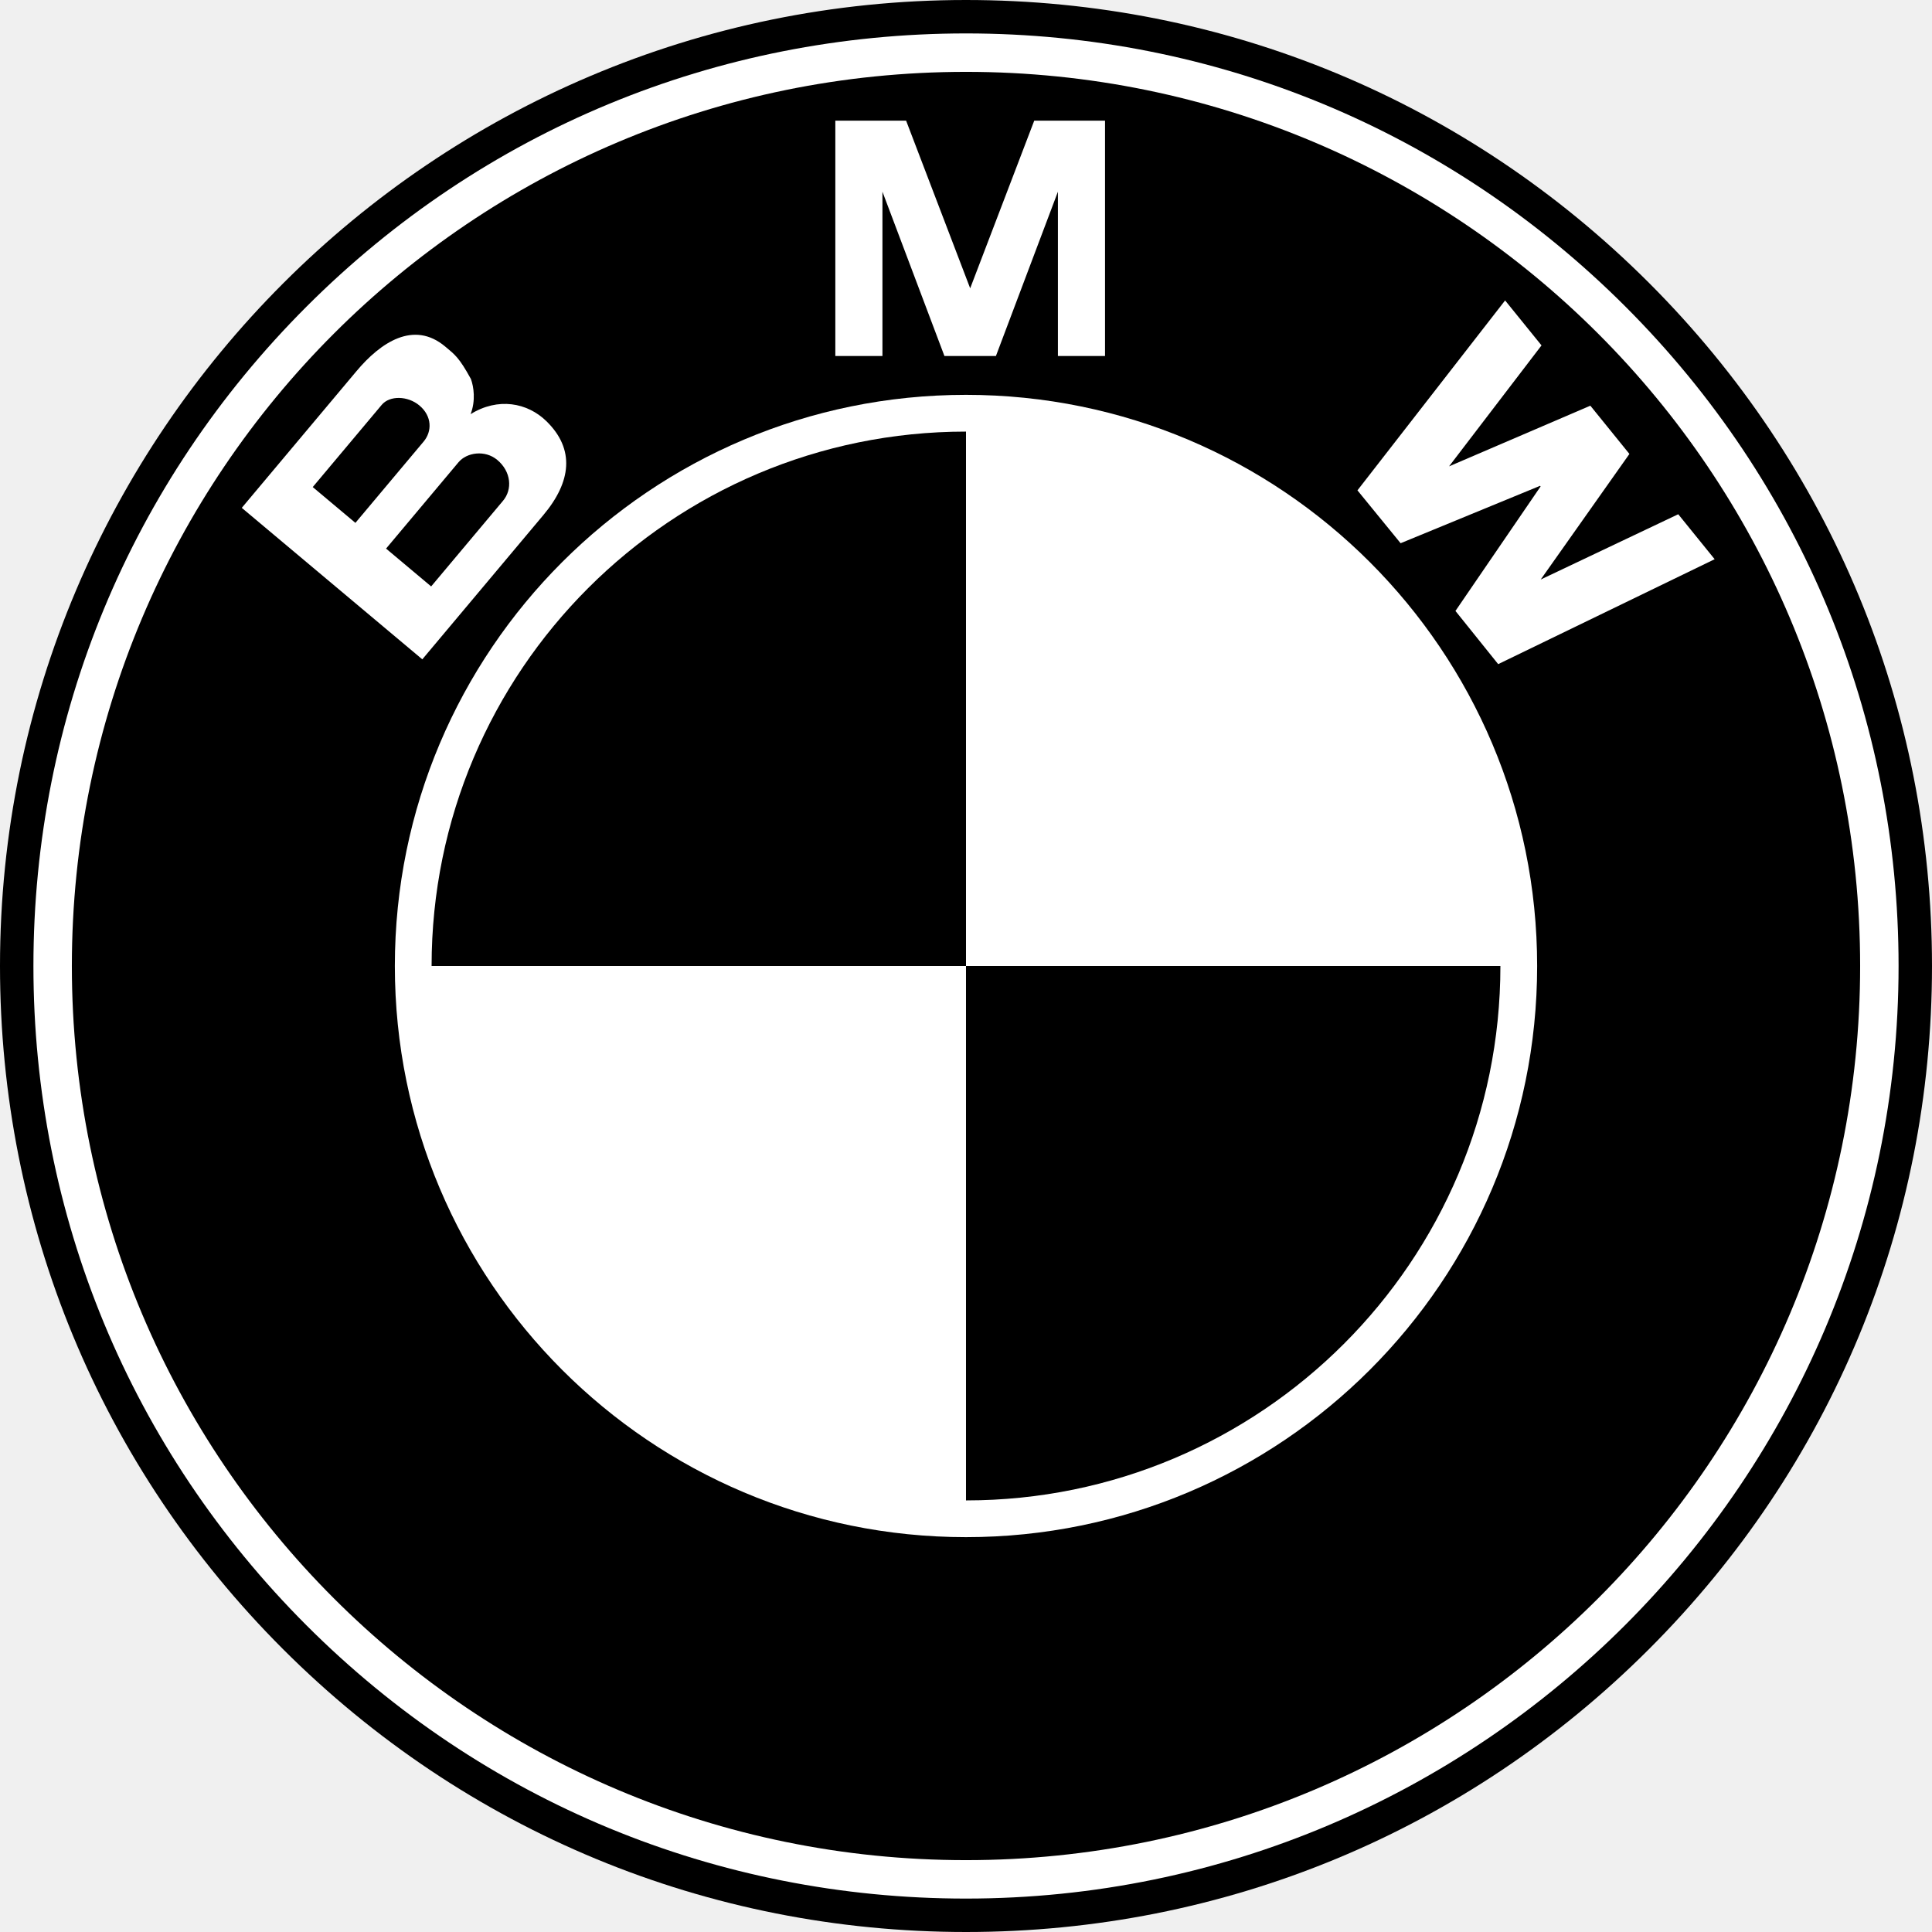
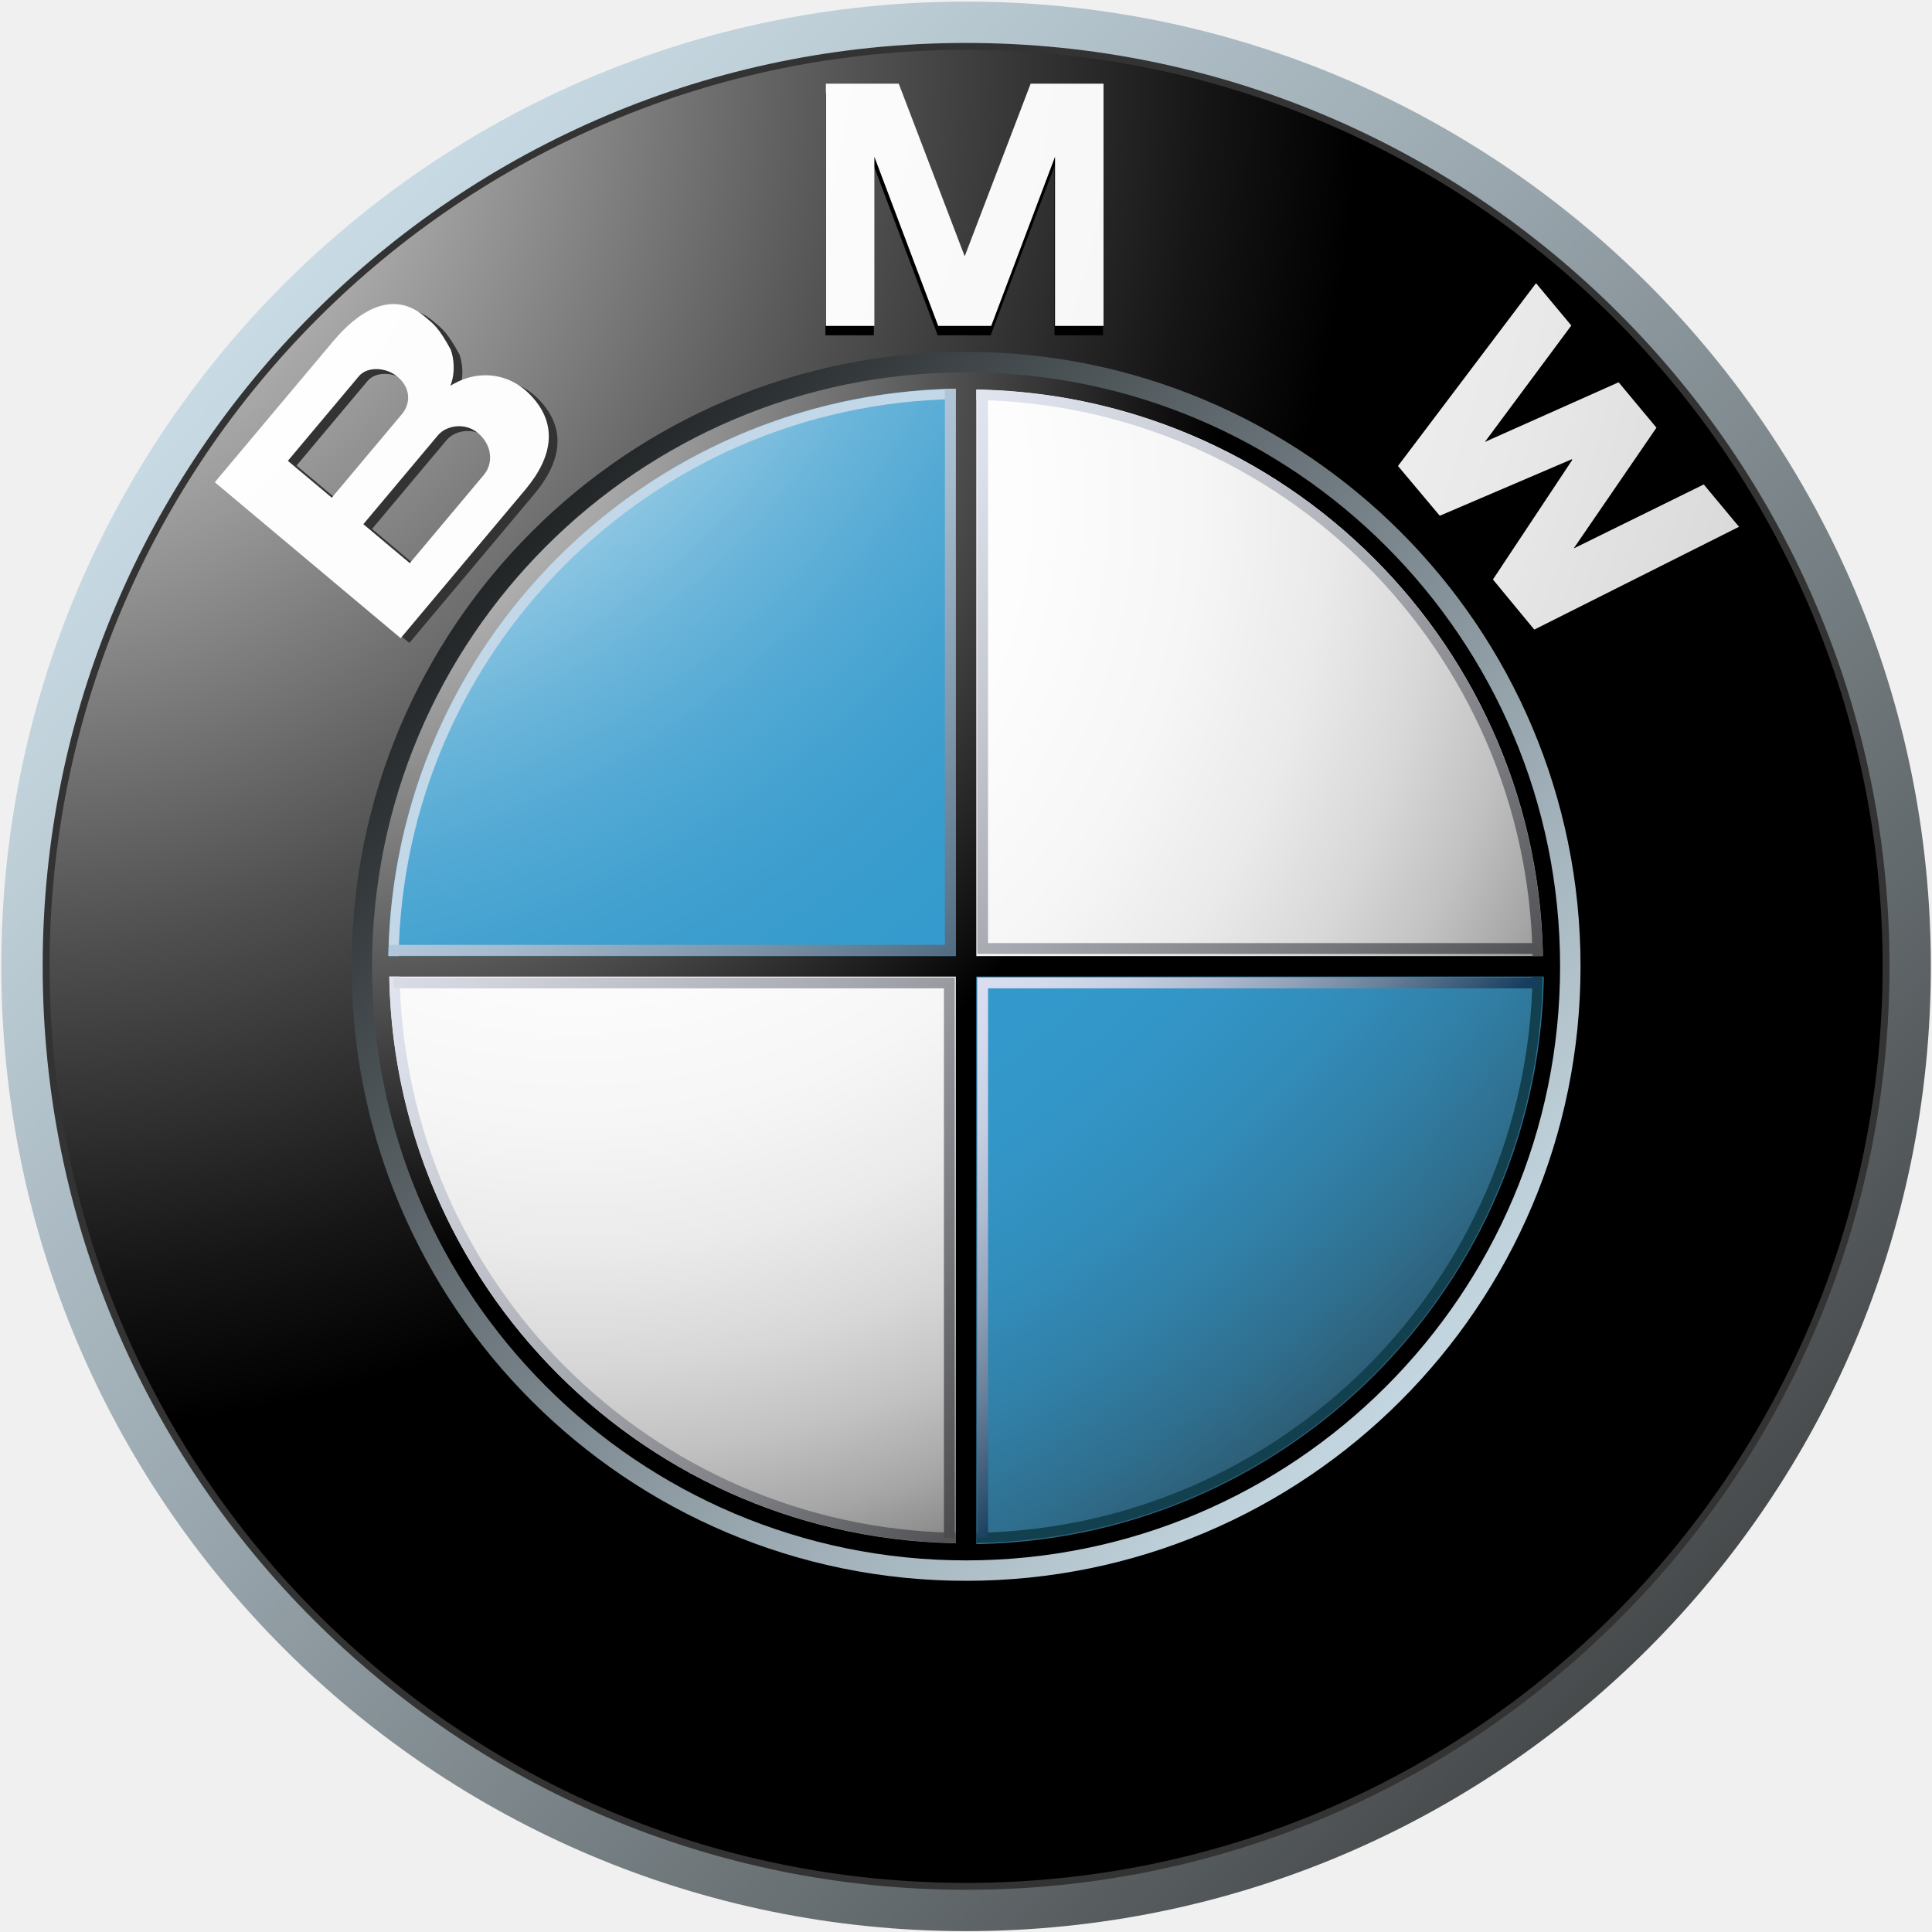
- <svg xmlns="http://www.w3.org/2000/svg" width="800px" height="800px" viewBox="0 0 498.503 498.503">
-   <path d="M249.251 498.503c66.577 0 129.168-25.928 176.247-73.005 47.077-47.078 73.005-109.67 73.005-176.247 0-66.576-25.928-129.168-73.005-176.246C378.42 25.927 315.828 0 249.251 0 111.813 0 0 111.813 0 249.251c0 66.577 25.927 129.169 73.005 176.247 47.078 47.077 109.67 73.005 176.246 73.005z" />
-   <path d="M8.624 249.251c0-64.272 25.03-124.699 70.479-170.148 45.449-45.45 105.875-70.479 170.148-70.479s124.7 25.029 170.148 70.479c45.449 45.449 70.479 105.875 70.479 170.148 0 132.683-107.945 240.628-240.627 240.628-64.273 0-124.699-25.03-170.148-70.479C33.654 373.95 8.624 313.524 8.624 249.251z" fill="#ffffff" />
-   <path d="M249.251 18.541c-127.416 0-230.71 103.294-230.71 230.71s103.294 230.711 230.71 230.711c127.416 0 230.71-103.295 230.71-230.711s-103.294-230.71-230.71-230.71z" />
-   <path d="M249.251 396.621c-81.389 0-147.37-65.98-147.37-147.37 0-81.389 65.981-147.37 147.37-147.37 81.389 0 147.37 65.981 147.37 147.37 0 81.39-65.98 147.37-147.37 147.37z" fill="#ffffff" />
-   <path d="M111.362 249.251h137.889V111.362c-76.153 0-137.889 61.737-137.889 137.889zM249.251 249.251v137.89c76.153 0 137.889-61.736 137.889-137.89H249.251z" />
-   <path d="M140.952 108.643c-4.885-4.748-12.436-6.179-19.525-1.784 1.354-3.509.801-7.09.082-9.066-3.054-5.569-4.12-6.266-6.637-8.378-8.148-6.837-16.723-1-22.856 6.309l-29.632 35.313 46.581 39.087 31.249-37.24c7.14-8.509 8.244-16.945.738-24.241zM256.97 91.863l15.997-42.401v42.401h12.158V31.137h-18.267l-16.615 43.479h.172L233.8 31.137h-18.266v60.726h12.157V49.462l15.998 42.401h13.281zM420.43 117.127l-22.89 32.407 35.486-16.847 9.396 11.603-55.854 27.075-11.027-13.727 21.969-32.123-.13-.161-35.989 14.81-11.135-13.64 38.097-49.004 9.396 11.603-23.857 31.208 36.458-15.652 10.08 12.448z" fill="#ffffff" />
-   <path d="M98.491 104.464c2.062-2.458 6.722-2.357 9.719.157 3.295 2.765 3.303 6.685 1.09 9.321l-17.597 20.971-11.01-9.239 17.798-21.21zM129.8 129.203l-18.553 22.11-11.634-9.762 18.703-22.29c2.112-2.517 6.821-3.25 9.997-.584 3.595 3.015 3.951 7.59 1.487 10.526z" />
+ <svg xmlns="http://www.w3.org/2000/svg" xmlns:xlink="http://www.w3.org/1999/xlink" height="1015" viewBox="-.68 -.847 1015 1015" width="1015">
+   <linearGradient id="a" gradientUnits="userSpaceOnUse" x1="-74.197" x2="1001.25" y1="-54.648" y2="984.588">
+     <stop offset="0" stop-color="#dff4ff" />
+     <stop offset=".098" stop-color="#d6eaf5" />
+     <stop offset=".268" stop-color="#bfd0d9" />
+     <stop offset=".488" stop-color="#98a5ac" />
+     <stop offset=".747" stop-color="#646b6e" />
+     <stop offset="1" stop-color="#2b2b2b" />
+   </linearGradient>
+   <radialGradient id="b" cx="-6.317" cy="33.522" gradientUnits="userSpaceOnUse" r="720.108">
+     <stop offset="0" stop-color="#fff" />
+     <stop offset=".306" stop-color="#a8a8a8" />
+     <stop offset=".646" stop-color="#4f4f4f" />
+     <stop offset=".885" stop-color="#161616" />
+     <stop offset="1" />
+   </radialGradient>
+   <linearGradient id="c" gradientTransform="matrix(-1 0 0 -1 930.9756 1169.306)" gradientUnits="userSpaceOnUse" x1="54.041" x2="738.989" y1="304.847" y2="966.733">
+     <stop offset="0" stop-color="#dff4ff" />
+     <stop offset=".086" stop-color="#d6eaf5" />
+     <stop offset=".233" stop-color="#bed0d9" />
+     <stop offset=".424" stop-color="#96a4ac" />
+     <stop offset=".652" stop-color="#5f686d" />
+     <stop offset=".907" stop-color="#1a1d1e" />
+     <stop offset="1" />
+   </linearGradient>
+   <linearGradient id="d">
+     <stop offset="0" stop-color="#fff" />
+     <stop offset=".31" stop-color="#fdfdfd" />
+     <stop offset=".451" stop-color="#f6f6f6" />
+     <stop offset=".557" stop-color="#e9e9e9" />
+     <stop offset=".646" stop-color="#d7d7d7" />
+     <stop offset=".724" stop-color="#bfbfbf" />
+     <stop offset=".794" stop-color="#a2a2a2" />
+     <stop offset=".859" stop-color="#808080" />
+     <stop offset=".92" stop-color="#575757" />
+     <stop offset=".975" stop-color="#2b2b2b" />
+     <stop offset="1" stop-color="#141414" />
+   </linearGradient>
+   <radialGradient id="e" cx="-135.647" cy="-39.812" gradientUnits="userSpaceOnUse" r="1730.313" xlink:href="#d" />
+   <radialGradient id="f" cx="-135.723" cy="-39.812" gradientUnits="userSpaceOnUse" r="1730.461" xlink:href="#d" />
+   <radialGradient id="g" cx="-135.817" cy="-40.32" gradientUnits="userSpaceOnUse" r="1731.787" xlink:href="#d" />
+   <linearGradient id="h">
+     <stop offset="0" stop-color="#e6e6e6" />
+     <stop offset=".104" stop-color="#d6d6d6" />
+     <stop offset=".307" stop-color="#adadad" />
+     <stop offset=".588" stop-color="#6c6c6c" />
+     <stop offset=".933" stop-color="#121212" />
+     <stop offset="1" />
+   </linearGradient>
+   <radialGradient id="i" cx="174.253" cy="200.075" gradientUnits="userSpaceOnUse" r="466.718" xlink:href="#h" />
+   <radialGradient id="j" cx="301.906" cy="262.848" gradientUnits="userSpaceOnUse" r="678.742">
+     <stop offset="0" stop-color="#fff" />
+     <stop offset=".344" stop-color="#fdfdfd" />
+     <stop offset=".481" stop-color="#f6f6f6" />
+     <stop offset=".582" stop-color="#eaeaea" />
+     <stop offset=".665" stop-color="#d8d8d8" />
+     <stop offset=".737" stop-color="#c2c2c2" />
+     <stop offset=".802" stop-color="#a6a6a6" />
+     <stop offset=".86" stop-color="#848484" />
+     <stop offset=".913" stop-color="#5f5f5f" />
+     <stop offset=".949" stop-color="#404040" />
+     <stop offset=".957" stop-color="#404040" />
+     <stop offset="1" stop-color="#404040" />
+     <stop offset="1" />
+   </radialGradient>
+   <linearGradient id="k">
+     <stop offset=".169" stop-color="#fff" />
+     <stop offset=".196" stop-color="#e0eff7" />
+     <stop offset=".241" stop-color="#b2d9ec" />
+     <stop offset=".287" stop-color="#8bc5e2" />
+     <stop offset=".335" stop-color="#6bb5da" />
+     <stop offset=".384" stop-color="#52a9d4" />
+     <stop offset=".436" stop-color="#41a0cf" />
+     <stop offset=".491" stop-color="#369bcd" />
+     <stop offset=".556" stop-color="#39c" />
+     <stop offset=".606" stop-color="#3396c8" />
+     <stop offset=".655" stop-color="#328ebc" />
+     <stop offset=".705" stop-color="#3180a8" />
+     <stop offset=".754" stop-color="#2f6d8c" />
+     <stop offset=".803" stop-color="#2d5468" />
+     <stop offset=".851" stop-color="#2a373d" />
+     <stop offset=".871" stop-color="#292929" />
+   </linearGradient>
+   <radialGradient id="l" cx="102.618" cy="5.56" gradientUnits="userSpaceOnUse" r="1202.06" xlink:href="#k" />
+   <radialGradient id="m" cx="102.618" cy="5.551" gradientUnits="userSpaceOnUse" r="1202.037" xlink:href="#k" />
+   <radialGradient id="n" cx="180.627" cy="205.954" gradientUnits="userSpaceOnUse" r="457.773" xlink:href="#h" />
+   <linearGradient id="o">
+     <stop offset="0" stop-color="#f0f4ff" />
+     <stop offset=".109" stop-color="#ebeff9" />
+     <stop offset=".247" stop-color="#dce0ea" />
+     <stop offset=".403" stop-color="#c4c7cf" />
+     <stop offset=".57" stop-color="#a2a4ab" />
+     <stop offset=".747" stop-color="#76777c" />
+     <stop offset=".929" stop-color="#414243" />
+     <stop offset="1" stop-color="#2b2b2b" />
+   </linearGradient>
+   <linearGradient id="p" gradientUnits="userSpaceOnUse" x1="446.835" x2="893.254" xlink:href="#o" y1="91.655" y2="523.042" />
+   <linearGradient id="q" gradientUnits="userSpaceOnUse" x1="84.488" x2="530.914" xlink:href="#o" y1="455.87" y2="887.265" />
+   <linearGradient id="r" gradientUnits="userSpaceOnUse" x1="300.459" x2="531.948" y1="302.041" y2="525.736">
+     <stop offset="0" stop-color="#c2d7e8" />
+     <stop offset=".134" stop-color="#bacfe1" />
+     <stop offset=".343" stop-color="#a4bacd" />
+     <stop offset=".6" stop-color="#8098ac" />
+     <stop offset=".894" stop-color="#4e697f" />
+     <stop offset="1" stop-color="#3a566d" />
+   </linearGradient>
+   <linearGradient id="s" gradientUnits="userSpaceOnUse" x1="184.524" x2="626.457" y1="356.854" y2="783.908">
+     <stop offset="0" stop-color="#f0f4ff" />
+     <stop offset=".097" stop-color="#e8ebf6" />
+     <stop offset=".257" stop-color="#d1d4dd" />
+     <stop offset=".459" stop-color="#abaeb5" />
+     <stop offset=".695" stop-color="#78797d" />
+     <stop offset=".958" stop-color="#363637" />
+     <stop offset="1" stop-color="#2b2b2b" />
+   </linearGradient>
+   <linearGradient id="t" gradientUnits="userSpaceOnUse" x1="510.257" x2="665.275" y1="515.267" y2="665.066">
+     <stop offset="0" stop-color="#d9def0" />
+     <stop offset=".123" stop-color="#d4daec" />
+     <stop offset=".263" stop-color="#c7cfe2" />
+     <stop offset=".411" stop-color="#b0bcd1" />
+     <stop offset=".566" stop-color="#90a1b8" />
+     <stop offset=".725" stop-color="#677f99" />
+     <stop offset=".885" stop-color="#355674" />
+     <stop offset=".972" stop-color="#173d5d" />
+   </linearGradient>
+   <linearGradient id="u" gradientUnits="userSpaceOnUse" x1="351.678" x2="793.132" xlink:href="#o" y1="194.776" y2="621.366" />
+   <path d="m506.86 0c-279.92 0-506.86 226.918-506.86 506.848 0 279.926 226.94 506.848 506.86 506.848 279.94 0 506.857-226.922 506.857-506.848.001-279.93-226.916-506.848-506.857-506.848zm0 988.352c-265.939 0-481.495-215.574-481.495-481.504 0-265.927 215.556-481.512 481.495-481.512 265.937 0 481.511 215.584 481.511 481.512 0 265.93-215.574 481.504-481.511 481.504z" fill="url(#a)" />
+   <path d="m992.003 506.848c0 267.914-217.227 485.133-485.143 485.133-267.919 0-485.123-217.219-485.123-485.133 0-267.929 217.204-485.133 485.123-485.133 267.916 0 485.143 217.204 485.143 485.133z" fill="#333" />
+   <path d="m988.371 506.848c0 265.93-215.574 481.504-481.511 481.504-265.939 0-481.495-215.574-481.495-481.504 0-265.927 215.556-481.512 481.495-481.512 265.937 0 481.511 215.585 481.511 481.512z" fill="url(#b)" />
+   <path d="m829.676 506.848c0 178.28-144.53 322.803-322.815 322.803-178.289 0-322.819-144.522-322.819-322.803 0-178.289 144.53-322.816 322.819-322.816 178.285 0 322.815 144.528 322.815 322.816z" fill="url(#c)" />
+   <polygon points="519.79 175.308 553.324 86.431 553.324 175.308 578.792 175.308 578.792 48.021 540.518 48.021 505.704 139.157 506.035 139.157 471.223 48.021 432.947 48.021 432.947 175.308 458.416 175.308 458.416 86.431 491.949 175.308" />
+   <polygon points="869.313 232.384 825.798 295.831 894.146 262.216 912.684 284.447 805.115 338.459 783.379 312.144 825.077 249.275 824.83 248.965 755.473 278.651 733.489 252.513 806.021 156.469 824.563 178.712 779.146 239.871 849.433 208.522" />
+   <path d="m281.427 208.068c-10.251-9.951-26.069-12.951-40.939-3.733 2.847-7.363 1.691-14.858.186-19.015-6.414-11.662-8.662-13.137-13.899-17.561-17.097-14.324-35.082-2.093-47.93 13.219l-62.116 74.028 97.651 81.925 65.5-78.047c14.971-17.838 17.282-35.523 1.547-50.816zm-126.321 35.7l37.311-44.464c4.33-5.146 14.106-4.94 20.375.341 6.908 5.795 6.928 14.002 2.289 19.54l-36.896 43.95zm102.934 7.393l-38.896 46.353-24.355-20.47 39.185-46.711c4.434-5.281 14.313-6.817 20.974-1.229 7.505 6.312 8.247 15.912 3.092 22.057z" fill="#333" />
+   <polygon fill="url(#e)" points="520.06 170.39 553.592 81.515 553.592 170.39 579.063 170.39 579.063 43.103 540.784 43.103 505.973 134.236 506.303 134.236 471.491 43.103 433.212 43.103 433.212 170.39 458.683 170.39 458.683 81.515 492.218 170.39" />
+   <polygon fill="url(#f)" points="869.563 223.844 826.067 287.293 894.413 253.667 912.934 275.909 805.38 329.921 783.645 303.596 825.345 240.735 825.1 240.416 755.72 270.114 733.759 243.963 806.291 147.93 824.83 170.164 779.419 231.322 849.68 199.985" />
+   <path d="m276.868 205.563c-10.23-9.951-26.069-12.953-40.916-3.743 2.824-7.364 1.67-14.86.166-18.996-6.415-11.682-8.642-13.137-13.923-17.57-17.096-14.333-35.059-2.095-47.887 13.231l-62.139 74.016 97.653 81.926 65.499-78.059c14.953-17.839 17.282-35.512 1.547-50.805zm-126.317 35.698l37.307-44.453c4.312-5.155 14.086-4.949 20.376.319 6.909 5.806 6.93 14.023 2.268 19.54l-36.873 43.959zm102.952 7.393l-38.896 46.352-24.398-20.47 39.207-46.721c4.433-5.269 14.291-6.806 20.953-1.216 7.547 6.32 8.29 15.9 3.134 22.055z" fill="url(#g)" />
+   <path d="m194.788 506.852c0-172.358 139.724-312.082 312.073-312.082 172.367 0 312.072 139.724 312.072 312.082 0 172.351-139.705 312.071-312.072 312.071-172.35 0-312.073-139.72-312.073-312.071z" fill="url(#i)" />
+   <path d="m203.759 506.852c0-167.399 135.702-303.112 303.102-303.112s303.12 135.712 303.12 303.112c0 167.401-135.721 303.113-303.12 303.113s-303.102-135.712-303.102-303.113z" fill="url(#j)" />
+   <path d="m203.284 506.852h303.576v-303.575c-167.669 0-303.576 135.908-303.576 303.575z" fill="url(#l)" />
+   <path d="m506.86 506.852v303.579c167.667 0 303.576-135.933 303.576-303.579z" fill="url(#m)" />
+   <polygon fill="url(#n)" points="812.95 501.458 512.242 501.458 512.242 200.75 501.476 200.75 501.476 501.458 200.768 501.458 200.768 512.225 501.476 512.225 501.476 812.942 512.242 812.942 512.242 512.225 812.95 512.225" />
+   <path d="m512.242 209.267c160.141 2.848 289.366 132.062 292.232 292.191h5.36c-2.863-163.099-134.482-294.736-297.593-297.583v5.392z" fill="url(#p)" />
+   <path d="m208.729 501.418c2.845-160.347 132.256-289.747 292.604-292.604v-5.383c-163.336 2.856-295.12 134.669-297.987 297.986h5.383z" fill="#c2d7e8" />
+   <path d="m501.476 804.433c-160.139-2.844-289.364-132.069-292.211-292.208h-5.381c2.866 163.108 134.484 294.75 297.593 297.594v-5.386z" fill="url(#q)" />
+   <path d="m804.475 512.225c-2.866 160.139-132.092 289.364-292.232 292.208v5.386c163.11-2.844 294.747-134.485 297.593-297.594z" fill="#12404f" />
+   <polygon fill="url(#r)" points="495.724 203.432 495.724 495.551 203.614 495.551 203.614 501.315 495.724 501.315 501.476 501.315 501.476 495.551 501.476 203.432" />
+   <polygon fill="url(#s)" points="495.229 806.995 495.229 518.391 206.029 518.391 206.029 512.7 495.229 512.7 500.92 512.7 500.92 518.391 500.92 806.995" />
+   <polygon fill="url(#t)" points="518.409 806.995 518.409 518.391 807.011 518.391 807.011 512.7 518.409 512.7 512.737 512.7 512.737 518.391 512.737 806.995" />
+   <polygon fill="url(#u)" points="518.409 206.011 518.409 494.613 807.011 494.613 807.011 500.295 518.409 500.295 512.737 500.295 512.737 494.613 512.737 206.011" />
</svg>
